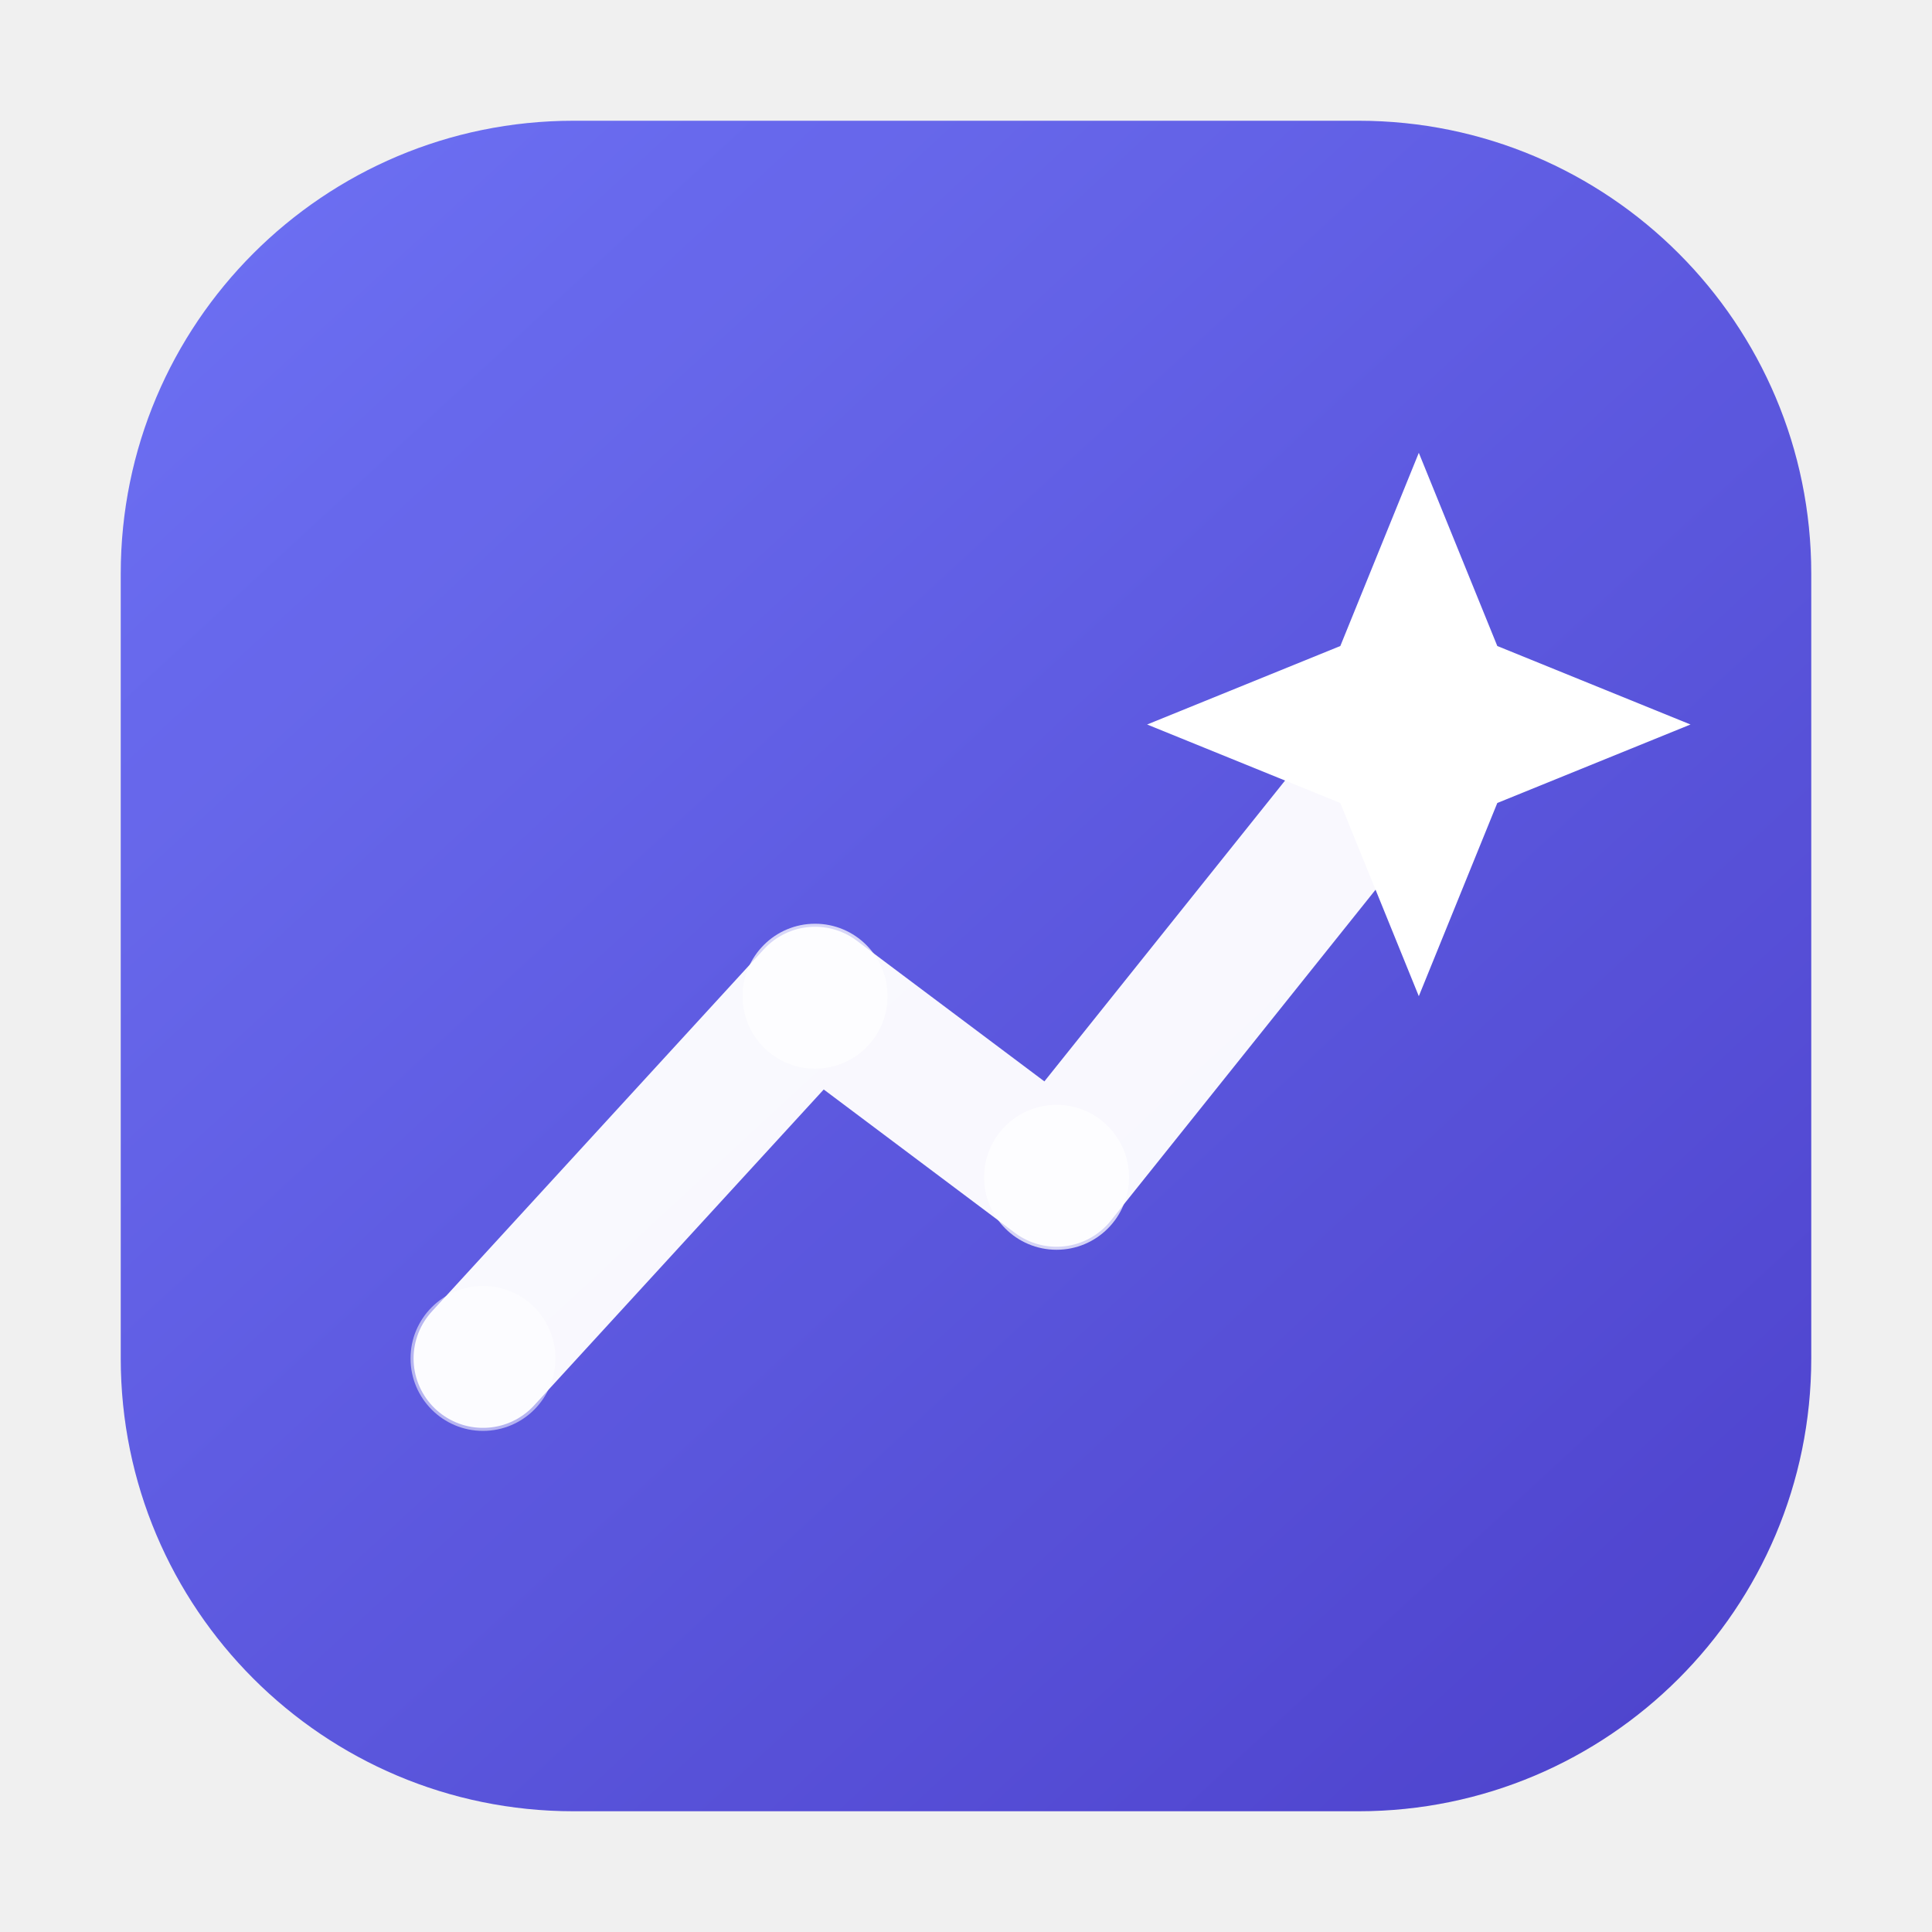
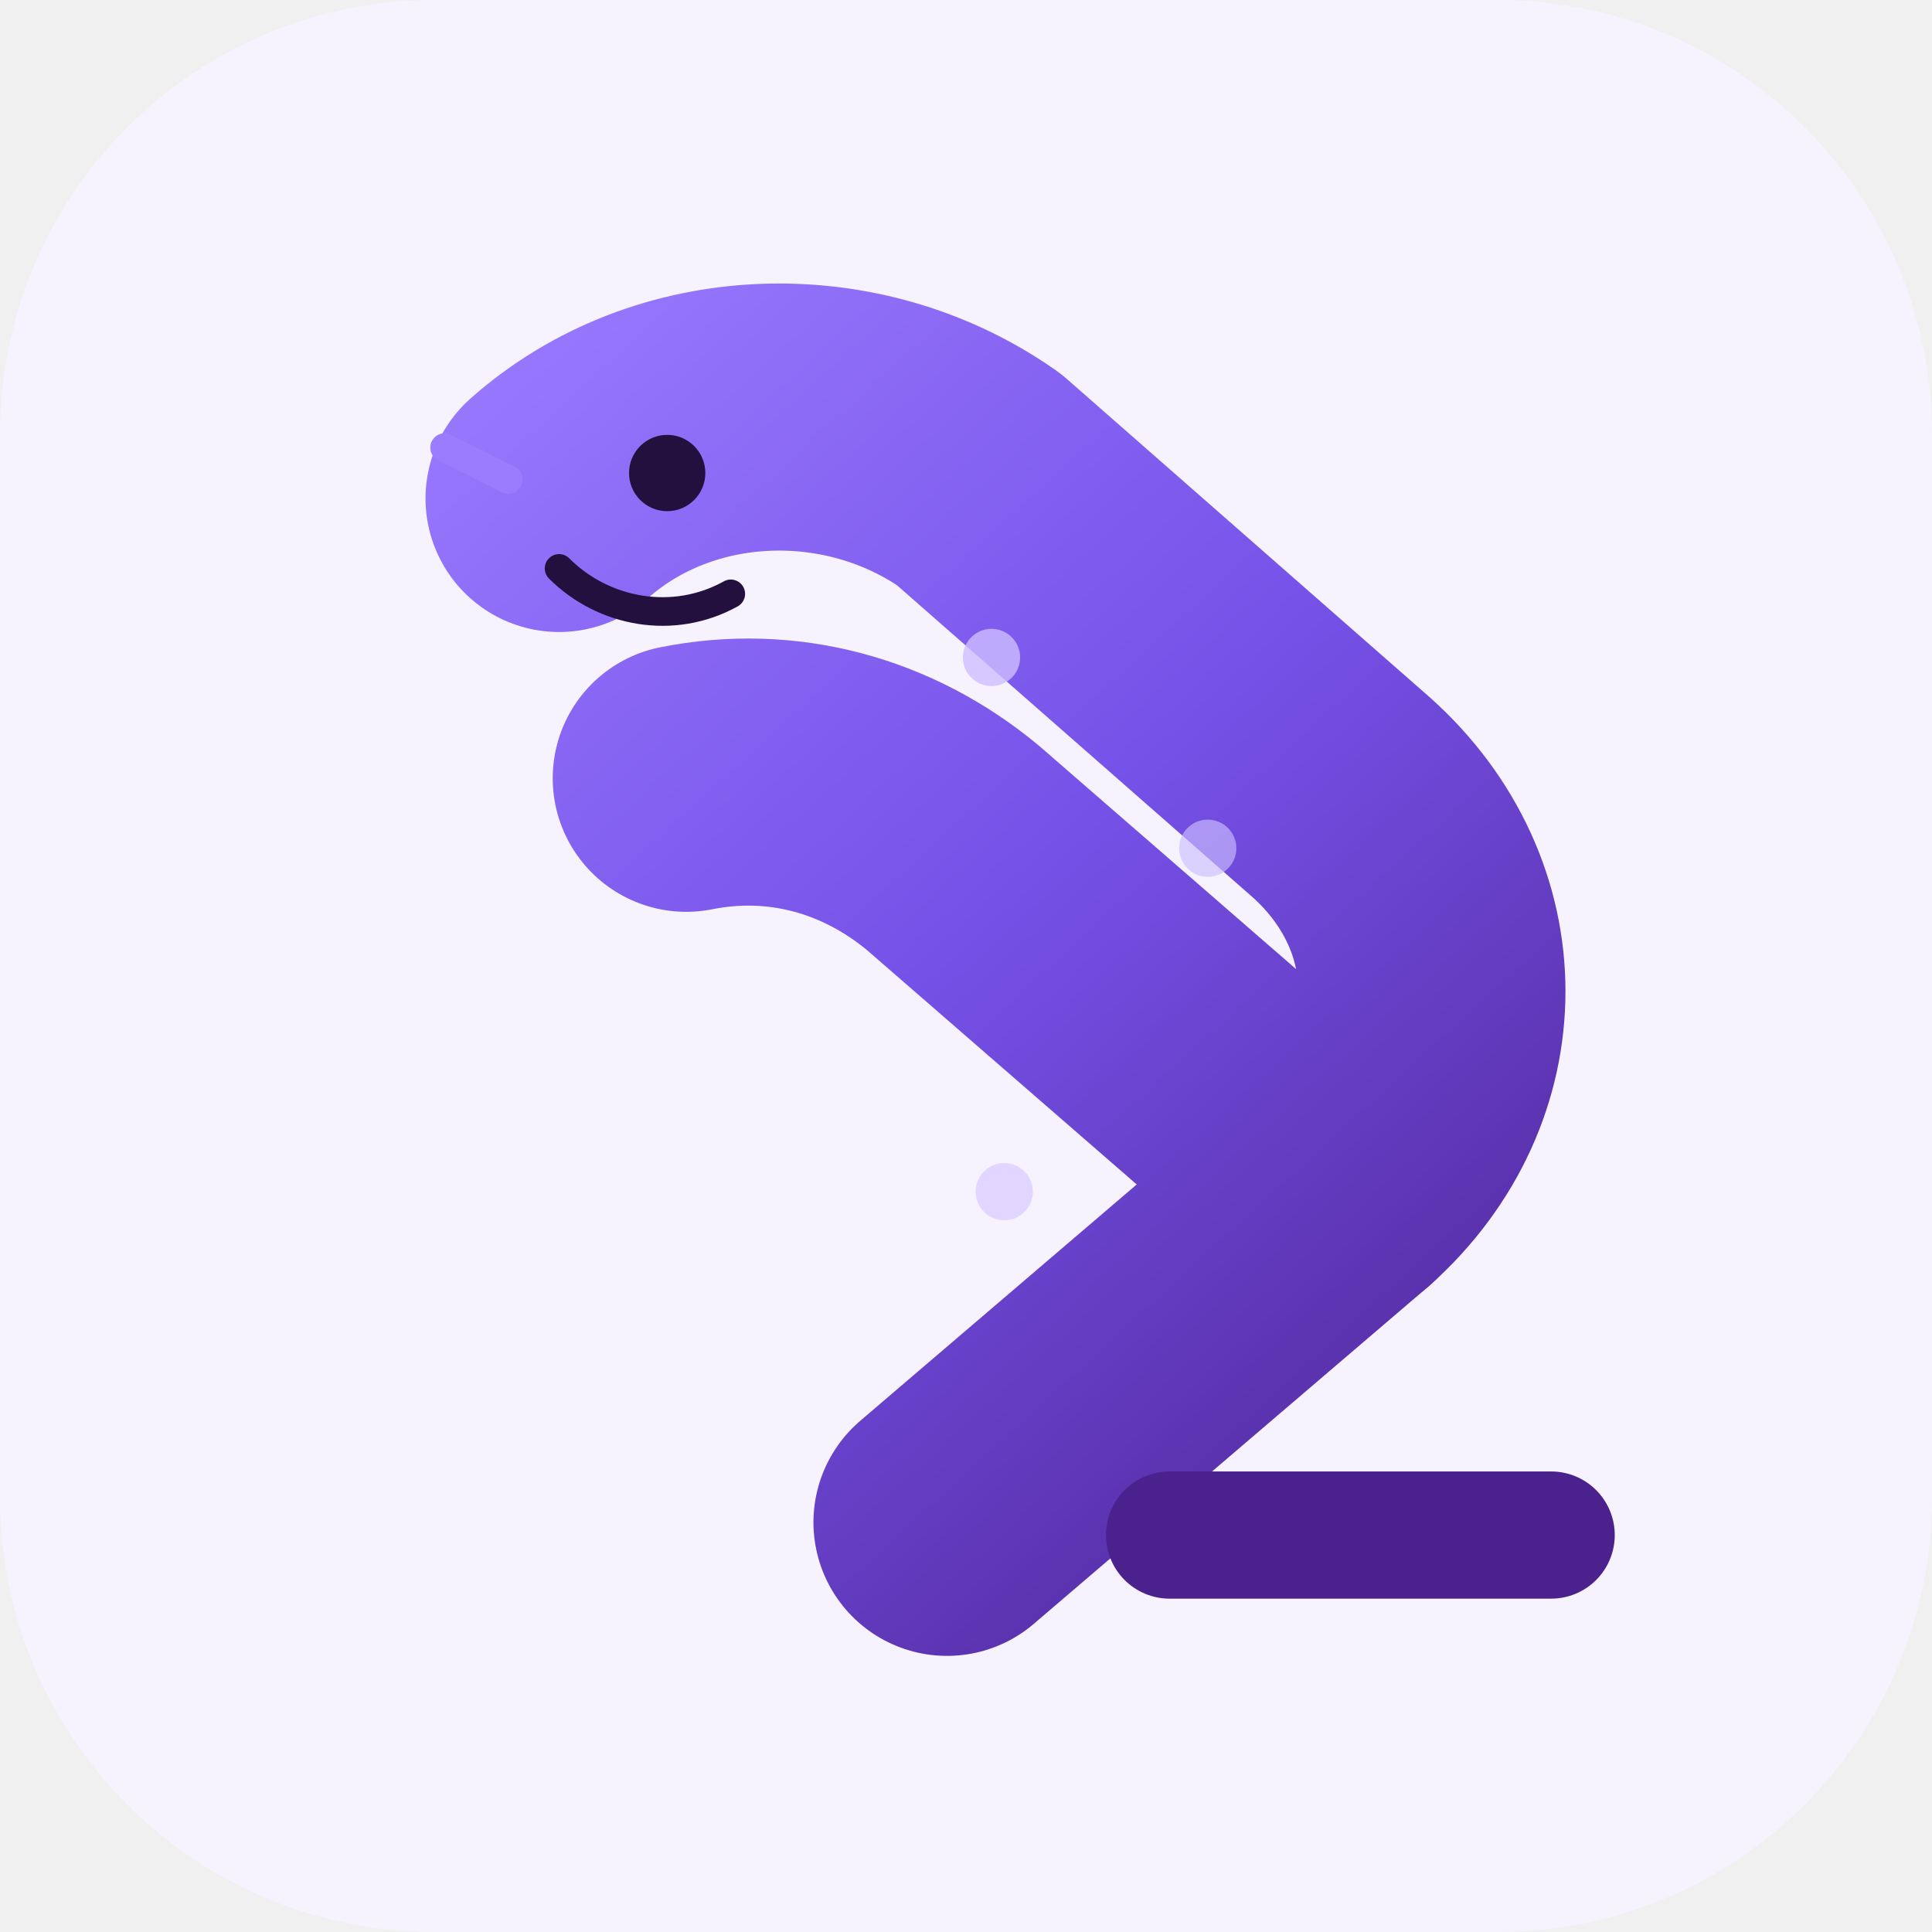
- <svg xmlns="http://www.w3.org/2000/svg" width="64" height="64" viewBox="0 0 64 64" fill="none">
+ <svg xmlns="http://www.w3.org/2000/svg" viewBox="0 0 240 240" role="img" aria-labelledby="title desc">
  <defs>
-     <linearGradient id="tile" x1="8" y1="6" x2="56" y2="58" gradientUnits="userSpaceOnUse">
-       <stop stop-color="#6366F1" />
-       <stop offset="1" stop-color="#4338CA" />
+     <linearGradient id="iprep-purple" x1="29" y1="23" x2="211" y2="222" gradientUnits="userSpaceOnUse">
+       <stop offset="0" stop-color="#9B7CFF" />
+       <stop offset="0.48" stop-color="#7651E8" />
+       <stop offset="1" stop-color="#4B218E" />
    </linearGradient>
  </defs>
-   <rect x="4" y="4" width="56" height="56" rx="15" fill="url(#tile)" />
-   <rect x="4" y="4" width="56" height="56" rx="15" fill="#ffffff" fill-opacity="0.06" />
-   <path d="M16 45 L27 33 L35 39 L47 24" stroke="#ffffff" stroke-width="4.6" stroke-linecap="round" stroke-linejoin="round" stroke-opacity="0.96" />
-   <circle cx="16" cy="45" r="2.4" fill="#ffffff" fill-opacity="0.55" />
-   <circle cx="27" cy="33" r="2.4" fill="#ffffff" fill-opacity="0.75" />
-   <circle cx="35" cy="39" r="2.4" fill="#ffffff" fill-opacity="0.75" />
-   <path d="M47 15 L49.6 21.4 L56 24 L49.6 26.6 L47 33 L44.4 26.6 L38 24 L44.4 21.4 Z" fill="#ffffff" />
+   <rect width="240" height="240" rx="54" fill="#F6F3FF" />
+   <g transform="translate(26 24) scale(0.79)" id="snake-terminal">
+     <path d="M55 48 C73 32 101 31 121 45 L178 95 C197 112 197 139 178 156 L116 209" fill="none" stroke="url(#iprep-purple)" stroke-width="42" stroke-linecap="round" stroke-linejoin="round" />
+     <path d="M178 156 L117 103 C105 93 90 89 75 92" fill="none" stroke="url(#iprep-purple)" stroke-width="42" stroke-linecap="round" stroke-linejoin="round" />
+     <path d="M151 211 H211" fill="none" stroke="#4B218E" stroke-width="20" stroke-linecap="round" />
+     <circle cx="72" cy="44" r="6" fill="#24103F" />
+     <path d="M55 59 C62 66 73 68 82 63" fill="none" stroke="#24103F" stroke-width="4.5" stroke-linecap="round" />
+     <path d="M47 45 L37 40" fill="none" stroke="#9B7CFF" stroke-width="4.5" stroke-linecap="round" />
+     <circle cx="123" cy="73" r="4.5" fill="#CDBEFF" opacity="0.8" />
+     <circle cx="157" cy="103" r="4.5" fill="#CDBEFF" opacity="0.65" />
+     <circle cx="125" cy="157" r="4.5" fill="#CDBEFF" opacity="0.55" />
+   </g>
</svg>
